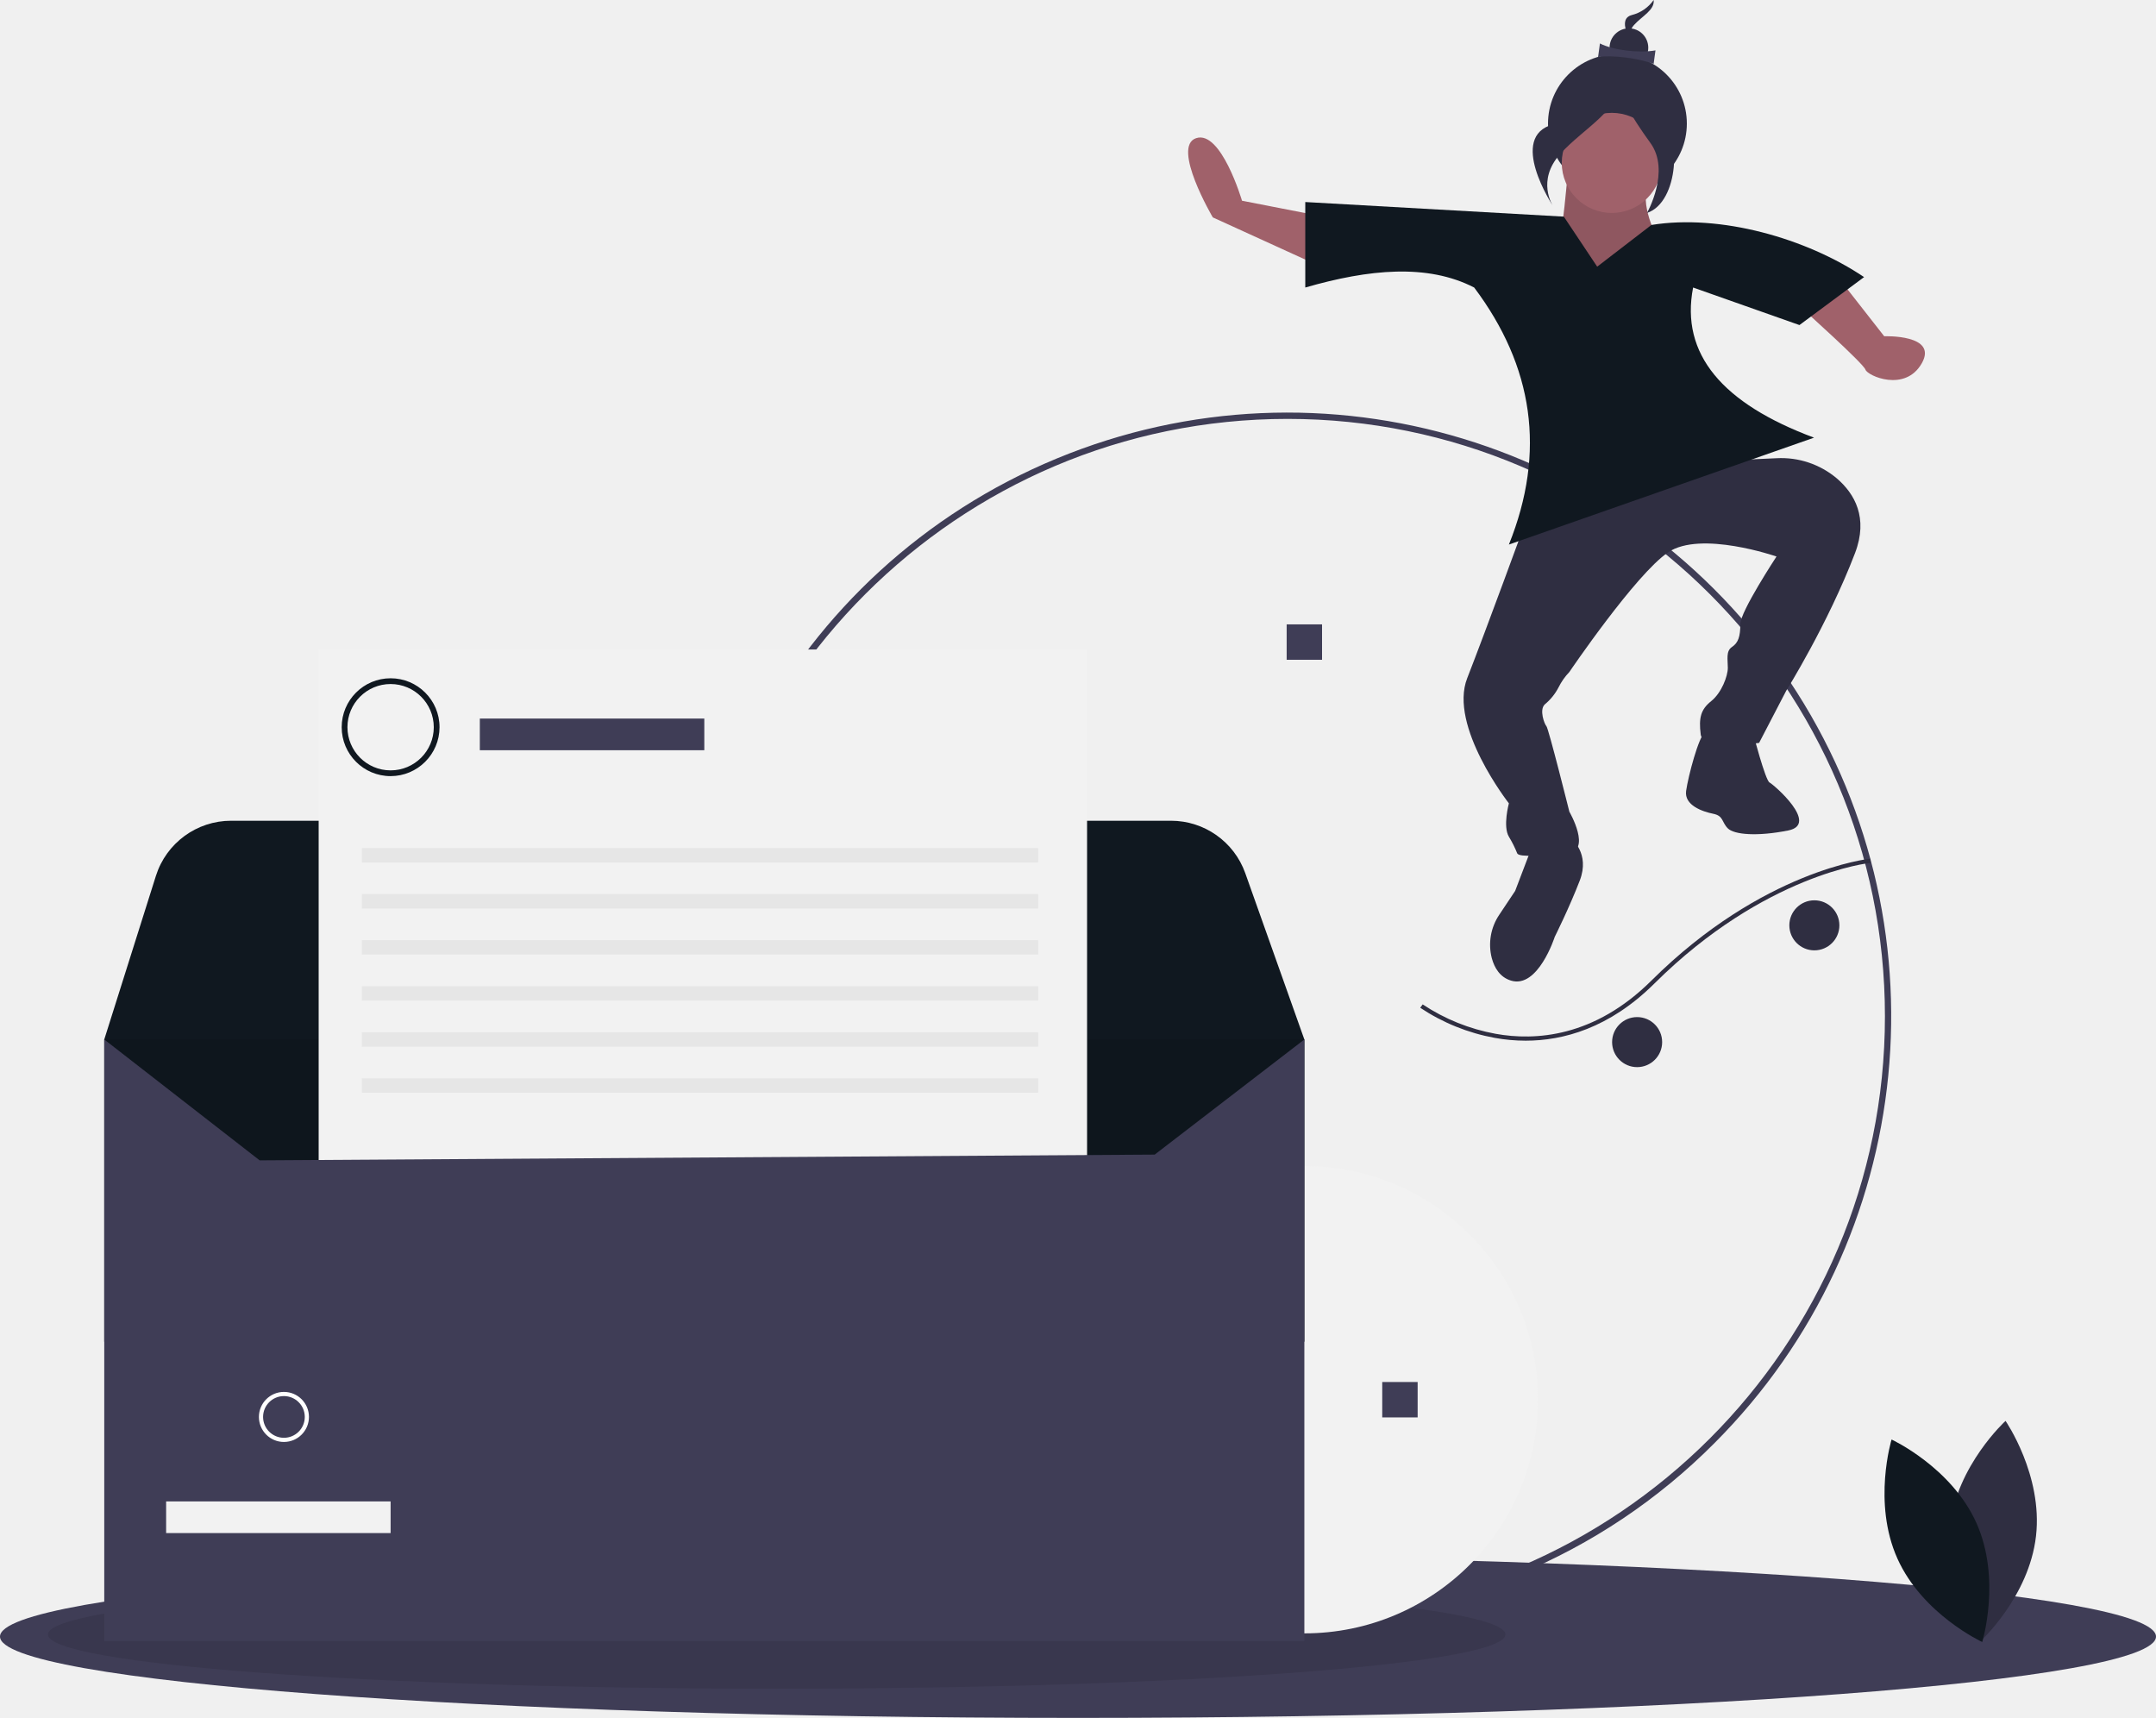
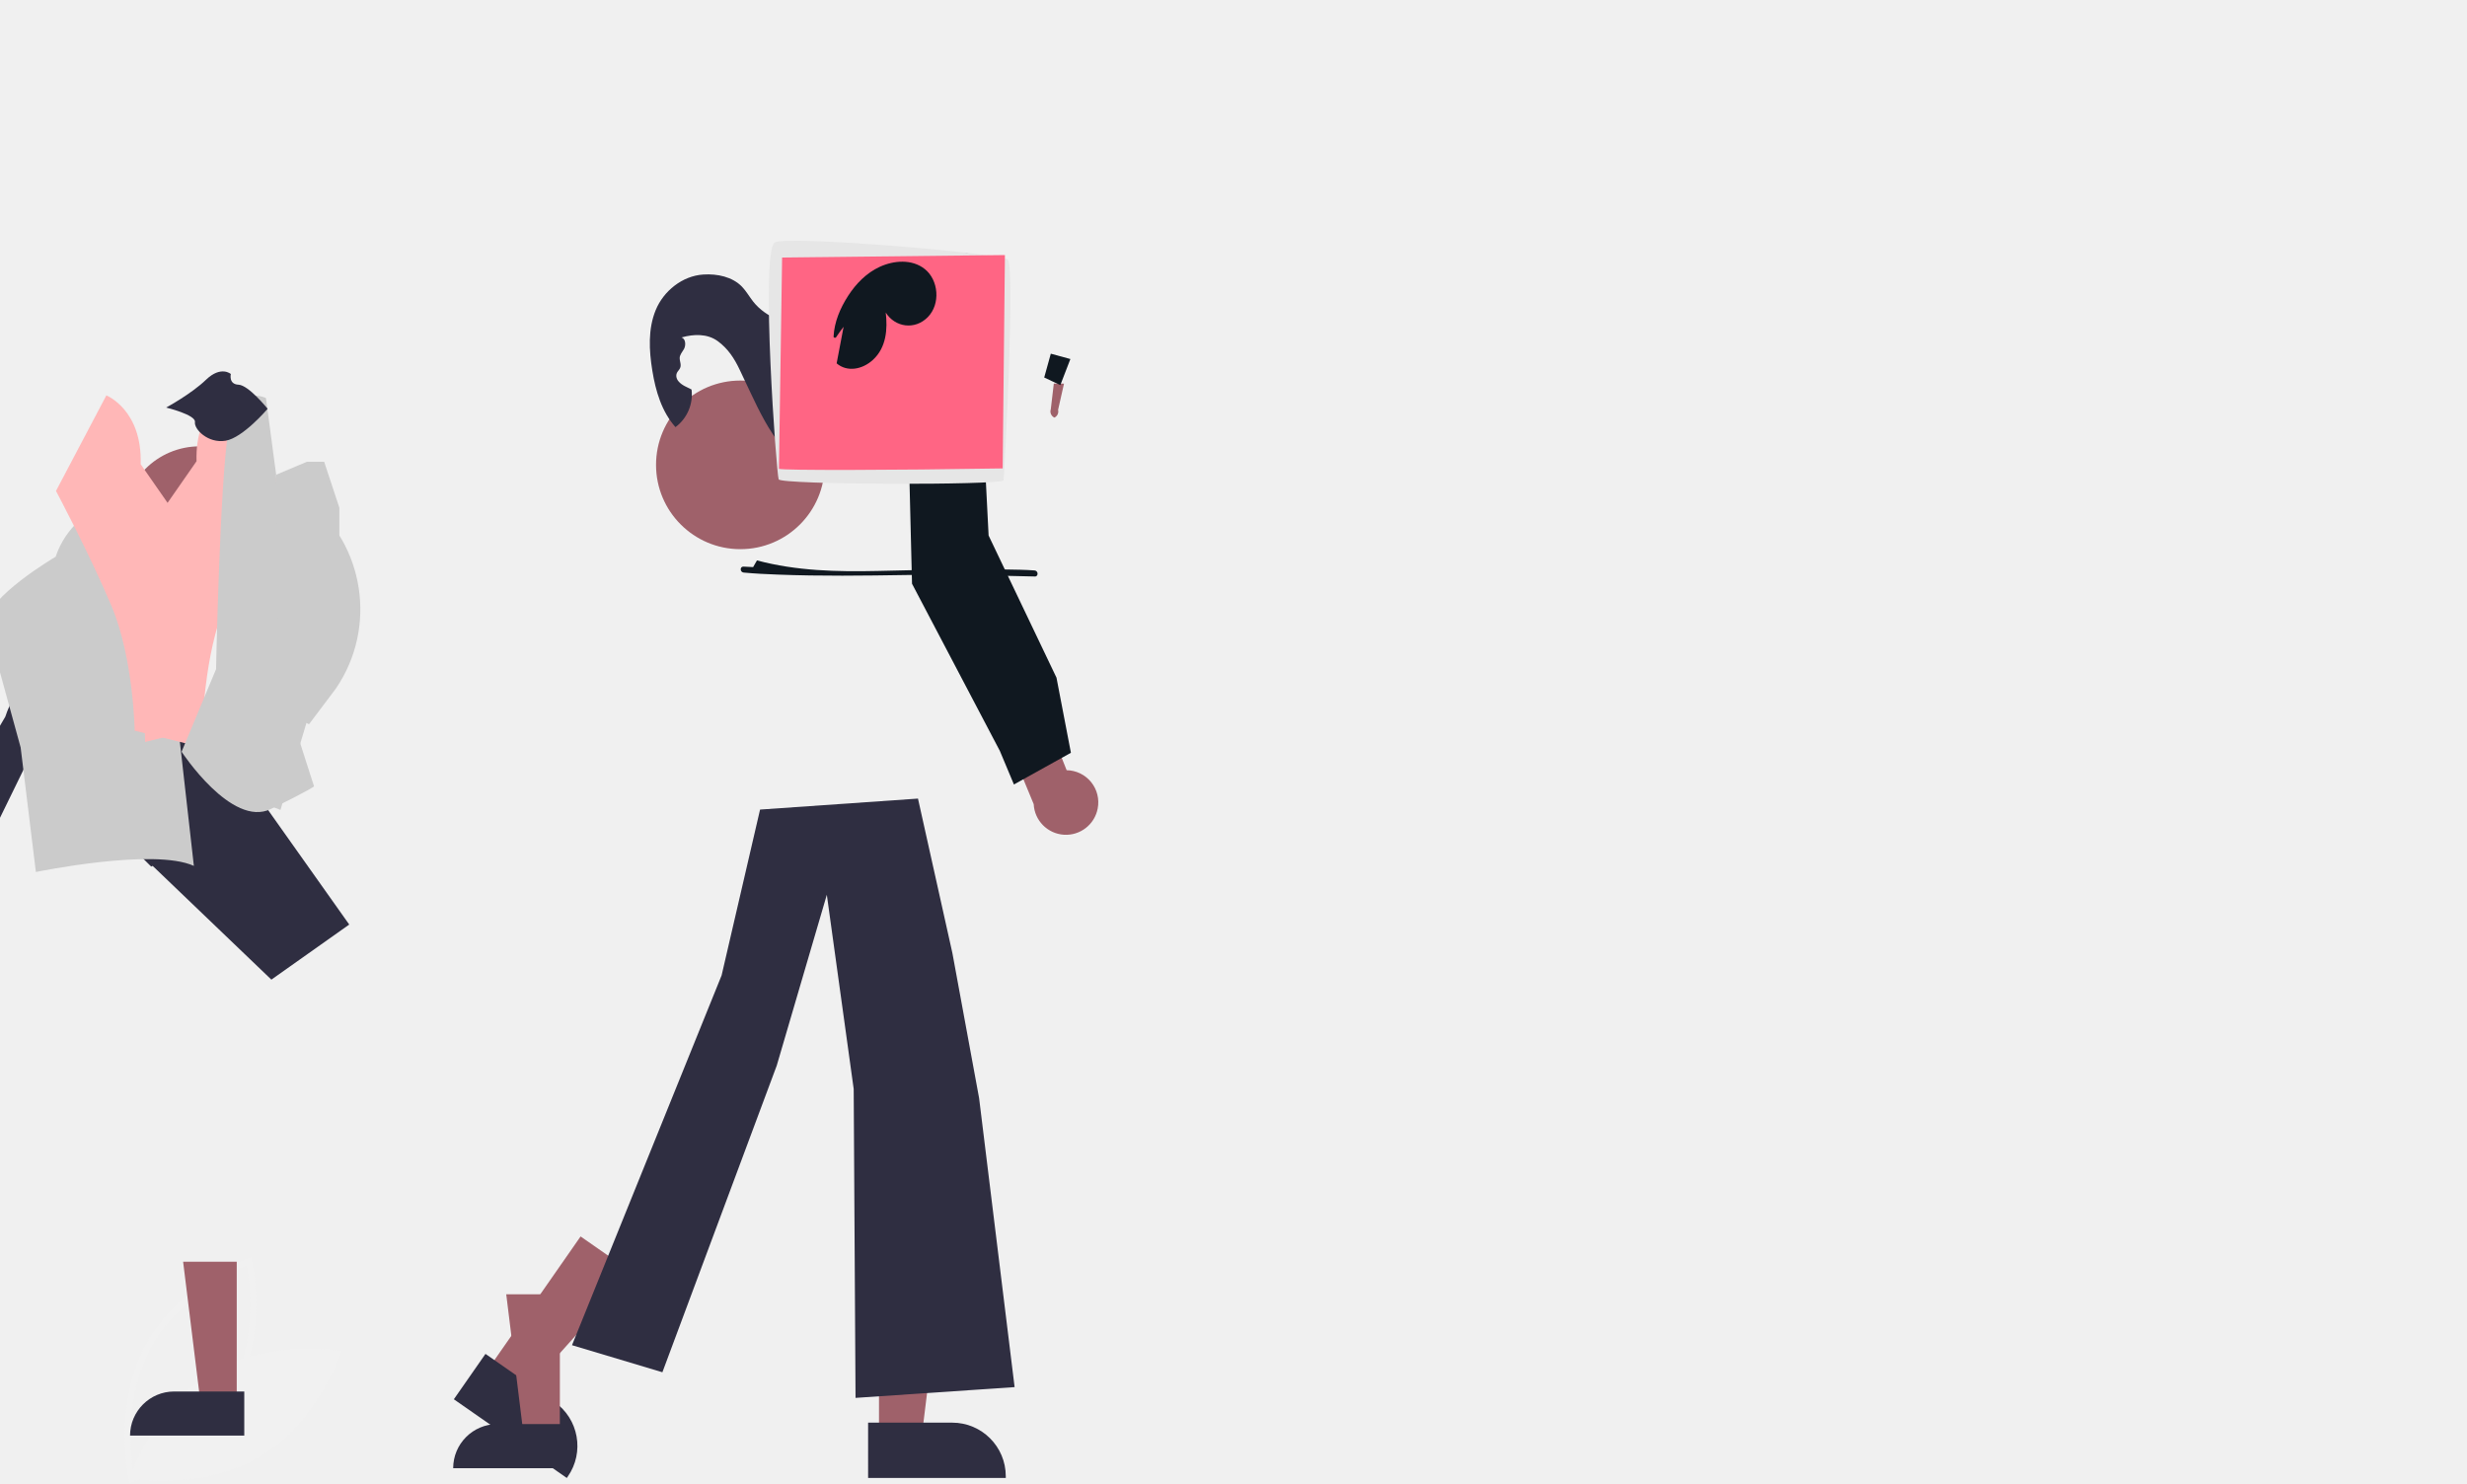
- <svg xmlns="http://www.w3.org/2000/svg" id="f55c1cc7-a527-4cda-b37a-1ea88d078d90" data-name="Layer 1" width="1034" height="823.843" viewBox="0 0 1034 823.843">
-   <circle cx="775.703" cy="59.262" r="33.293" fill="#2f2e41" />
-   <path d="M835.176,117.655s-4.816,60.643-10.594,60.643S892,175.444,892,175.444s-30.82-39.953-15.41-52.795S835.176,117.655,835.176,117.655Z" transform="translate(-83 -38.0783)" fill="#9f616a" />
-   <path d="M835.176,117.655s-4.816,60.643-10.594,60.643S892,175.444,892,175.444s-30.82-39.953-15.41-52.795S835.176,117.655,835.176,117.655Z" transform="translate(-83 -38.0783)" opacity="0.1" />
-   <path d="M700.5,814.965a289.501,289.501,0,1,1,204.707-84.793A287.604,287.604,0,0,1,700.5,814.965Zm0-576c-157.977,0-286.5,128.523-286.5,286.5s128.523,286.5,286.5,286.5S987,683.441,987,525.465,858.477,238.965,700.5,238.965Z" transform="translate(-83 -38.0783)" fill="#3f3d56" />
-   <path d="M921.653,250.335,888,259.965l47.007-2.144a41.391,41.391,0,0,1,29.02,9.764c8.375,7.25,15.125,18.75,8.625,35.75-13,34-33,66-33,66l-13,25s-27,4-28-4,0-12,5-16,8-12,8-16-1-8,2-10,4-5,4-11S935,304.965,935,304.965s-36.347-12.63-52-2-47.347,57.37-47.347,57.37a30.091,30.091,0,0,0-5.167,7.342,25.95,25.95,0,0,1-6.537,8.13c-2.908,2.556-.23,9.595.704,10.528,1,1,11,41,11,41s11,19-1,20-23,2-24,0a54.362,54.362,0,0,0-4-8c-3-5,0-16,0-16s-29-37-20-60,28-75,28-75l29-12,53-19Z" transform="translate(-83 -38.0783)" fill="#2f2e41" />
-   <path d="M719.653,142.335l-41-8s-10-34-22-30,8,38,8,38l57,26Z" transform="translate(-83 -38.0783)" fill="#a0616a" />
-   <path d="M968.653,176.335l18,23s26-1,18,13-26,6-27,3-30-29-30-29Z" transform="translate(-83 -38.0783)" fill="#a0616a" />
-   <path d="M875,145.965l-26,20-16-24-124-7v41c30.516-8.811,58.605-11.541,81,0,28.346,37.744,34.583,78.731,16.653,123.263L953,247.965c-43.863-16.333-64.224-40.012-58-72l51,18,31-23C949.278,152.311,908.022,140.611,875,145.965Z" transform="translate(-83 -38.0783)" fill="#101820" />
-   <ellipse cx="517" cy="784.843" rx="517" ry="39" fill="#3f3d56" />
-   <ellipse cx="372.5" cy="783.843" rx="349.5" ry="26" opacity="0.1" />
-   <path d="M1018.162,769.984c-3.331,29.19,14.614,55.21,14.614,55.21s23.346-21.307,26.678-50.498-14.614-55.21-14.614-55.21S1021.493,740.793,1018.162,769.984Z" transform="translate(-83 -38.0783)" fill="#2f2e41" />
-   <path d="M1030.889,768.477c12.007,26.814,2.776,57.044,2.776,57.044s-28.699-13.245-40.706-40.059-2.776-57.044-2.776-57.044S1018.881,741.663,1030.889,768.477Z" transform="translate(-83 -38.0783)" fill="#101820" />
-   <circle cx="625.559" cy="671.249" r="112.056" fill="#f2f2f2" />
-   <path d="M708.559,536.573l-27.605,69.012-99.819.8-32.518.262-77.169.621-32.505.262-77.169.621-32.505.262-77.169.635-32.505.262-52.09.414L157.43,589.105l-13.071-26.708-7.219-14.782L133,536.573l24.775-78.466a37.827,37.827,0,0,1,36.066-26.431h450.758a37.835,37.835,0,0,1,35.624,25.148l2.871,8.088Z" transform="translate(-83 -38.0783)" fill="#101820" />
-   <rect x="50" y="498.496" width="575.559" height="144.925" fill="#101820" />
-   <rect x="50" y="498.496" width="575.559" height="144.925" opacity="0.1" />
-   <rect x="617.07" y="299.428" width="16.978" height="16.978" fill="#3f3d56" />
-   <rect x="662.911" y="662.76" width="16.978" height="16.978" fill="#3f3d56" />
-   <rect x="152.828" y="311.473" width="368.523" height="463.759" fill="#f2f2f2" />
-   <rect x="230.121" y="344.598" width="107.658" height="15.183" fill="#3f3d56" />
-   <rect x="173.531" y="406.709" width="324.356" height="6.901" fill="#e6e6e6" />
-   <rect x="173.531" y="428.793" width="324.356" height="6.901" fill="#e6e6e6" />
-   <rect x="173.531" y="450.876" width="324.356" height="6.901" fill="#e6e6e6" />
-   <rect x="173.531" y="472.96" width="324.356" height="6.901" fill="#e6e6e6" />
-   <rect x="173.531" y="495.044" width="324.356" height="6.901" fill="#e6e6e6" />
-   <rect x="173.531" y="517.128" width="324.356" height="6.901" fill="#e6e6e6" />
-   <path d="M270.334,410.281a23.464,23.464,0,1,1,23.464-23.464A23.49,23.49,0,0,1,270.334,410.281Zm0-44.168a20.704,20.704,0,1,0,20.704,20.704A20.727,20.727,0,0,0,270.334,366.114Z" transform="translate(-83 -38.0783)" fill="#101820" />
-   <polygon points="625.559 786.964 50 786.964 50 498.495 124.533 556.465 553.786 553.704 625.559 498.495 625.559 786.964" fill="#3f3d56" />
-   <rect x="79.675" y="720.023" width="107.658" height="15.183" fill="#f2f2f2" />
-   <path d="M219.172,729.591a12,12,0,1,1,12-12A12.014,12.014,0,0,1,219.172,729.591Zm0-22a10,10,0,1,0,10,10A10.011,10.011,0,0,0,219.172,707.591Z" transform="translate(-83 -38.0783)" fill="#fff" />
-   <path d="M923.653,389.335s6,23,8,24,24,20,9,23-26,2-29-1-2-6-7-7-14-4-13-11,6-26,9-28S923.653,389.335,923.653,389.335Z" transform="translate(-83 -38.0783)" fill="#2f2e41" />
-   <path d="M836.653,440.335s9,7,4,20-12,27-12,27-8,25-21,21c-5.281-1.625-7.922-6.056-9.196-10.744a25.696,25.696,0,0,1,3.632-20.91l7.564-11.346,8-21Z" transform="translate(-83 -38.0783)" fill="#2f2e41" />
-   <path d="M814.704,537.151c17.926,0,40.105-5.938,61.718-27.402C929.332,457.2,979.599,451.929,980.1,451.882L979.914,449.89c-.509.048-51.488,5.391-104.902,58.438-27.446,27.259-55.775,28.929-74.707,25.527a93.363,93.363,0,0,1-34.999-14.105l-1.182,1.613a95.445,95.445,0,0,0,35.748,14.446A83.498,83.498,0,0,0,814.704,537.151Z" transform="translate(-83 -38.0783)" fill="#2f2e41" />
-   <circle cx="870.153" cy="443.757" r="12" fill="#2f2e41" />
-   <circle cx="785.153" cy="499.757" r="12" fill="#2f2e41" />
-   <circle cx="773.006" cy="78.116" r="23.996" fill="#a0616a" />
-   <path d="M876.082,38.078a18.199,18.199,0,0,1-10.501,7.219c-7.343,1.966-.06,13.001-.06,13.001s-2.648-4.013,1.172-8.262S876.659,42.881,876.082,38.078Z" transform="translate(-83 -38.0783)" fill="#2f2e41" />
-   <circle cx="781.219" cy="22.867" r="9.278" fill="#2f2e41" />
-   <path d="M876.066,68.722c-7.564-2.861-20.159-4.312-26.638-3.32l.889-6.489c6.229,3.22,18.766,4.732,26.638,3.32Z" transform="translate(-83 -38.0783)" fill="#3f3d56" />
-   <path d="M859.429,76.044s-9.48,15.768-31.523,21.671-.18,39.028-.18,39.028-7.95-12.046,3.517-24.802S861.164,90.463,859.429,76.044Z" transform="translate(-83 -38.0783)" fill="#2f2e41" />
-   <path d="M860.182,75.086s9.107,21.658,19.105,23.706,9.24,36.269-6.396,41.401c0,0,11.401-20.062,1.656-33.517S858.646,82.585,860.182,75.086Z" transform="translate(-83 -38.0783)" fill="#2f2e41" />
+ <svg xmlns="http://www.w3.org/2000/svg" data-name="Layer 1" width="832.206" height="500.356" viewBox="0 0 832.206 500.356">
+   <path d="M227.317,699.06c-.056-.245-5.44-24.798,5.556-45.19,10.996-20.392,34.468-29.385,34.704-29.474l1.073-.402.253,1.118c.056.245,5.44,24.798-5.556,45.19-10.996,20.392-34.468,29.385-34.704,29.474l-1.073.402Zm39.862-72.338c-4.702,2.022-23.258,10.874-32.545,28.097-9.288,17.225-6.486,37.594-5.592,42.631,4.7-2.018,23.249-10.855,32.545-28.097C270.874,652.129,268.072,631.762,267.178,626.722Z" transform="translate(-183.897 -199.8219)" fill="#f1f1f1" />
+   <path d="M254.944,663.149c-19.761,11.889-27.371,35.503-27.371,35.503s24.428,4.339,44.188-7.55,27.371-35.503,27.371-35.503S274.704,651.26,254.944,663.149Z" transform="translate(-183.897 -199.8219)" fill="#f1f1f1" />
+   <path d="M554.193,472.564a10.837,10.837,0,0,0-10.48-12.897l-9.151-23.012-15.341,2.15,13.379,32.317a10.896,10.896,0,0,0,21.592,1.443Z" transform="translate(-183.897 -199.8219)" fill="#9f616a" />
+   <path d="M525.93,464.479l-4.753-11.335-29.621-56.383-1.239-50.125,25.139-1.241.193.774,1.74,34.32,22.899,47.958,4.867,25.341Z" transform="translate(-183.897 -199.8219)" fill="#101820" />
+   <polygon points="296.518 484.658 310.92 484.657 317.771 429.106 296.515 429.107 296.518 484.658" fill="#9f616a" />
+   <path d="M476.741,679.778l28.363-.001h.001a18.076,18.076,0,0,1,18.075,18.075v.587l-46.438.002Z" transform="translate(-183.897 -199.8219)" fill="#2f2e41" />
+   <polygon points="164.095 462.715 175.912 470.949 213.294 429.291 195.854 417.138 164.095 462.715" fill="#9f616a" />
+   <path d="M347.667,656.579l23.271,16.216.001.001a18.076,18.076,0,0,1,4.495,25.164l-.336.482L336.997,671.891Z" transform="translate(-183.897 -199.8219)" fill="#2f2e41" />
+   <path d="M472.5,671.422l-.622-104.21L462.815,501.686,445.92,559.31,407.346,662.776l-30.493-9.129,50.472-124.773,12.968-55.928,53.27-3.708,11.614,52.143,9.007,48.918,11.977,97.49Z" transform="translate(-183.897 -199.8219)" fill="#2f2e41" />
+   <circle cx="249.75" cy="156.828" r="28.444" fill="#9f616a" />
+   <path d="M411.756,343.919c-4.644-5.242-6.674-12.116-7.797-18.997-1.123-6.881-1.501-14.108,1.144-20.519,2.645-6.411,8.973-11.525,16.065-11.966,4.717-.309,9.799.784,13.007,4.087,1.485,1.531,2.541,3.468,3.85,5.111,4.31,5.413,11.475,7.719,18.406,8.904s14.126,1.644,20.384,4.812c7.339,3.731,12.446,11.464,13.461,19.74.796,6.474-.985,13.321-5.21,18.252a22.238,22.238,0,0,1-19.984,7.568c-7.07-.872-13.14-5.263-17.519-10.593s-7.515-11.713-10.501-18.04c-1.188-2.516-2.376-5.032-3.562-7.549-1.871-3.979-3.994-7.276-7.51-9.84-3.517-2.563-8.13-2.362-12.045-1.259-.039.019-.076.038-.138.065,1.423.393,1.514,2.67.8,3.912-.553.959-1.431,1.923-1.433,3.036-0.0.791.317,1.551.335,2.343.04,1.75-1.52,1.94-1.48,3.681a3.013,3.013,0,0,0,.784,1.841c1.131,1.338,2.84,1.911,4.366,2.718A13.715,13.715,0,0,1,411.756,343.919Z" transform="translate(-183.897 -199.8219)" fill="#2f2e41" />
+   <path d="M514.491,351.632l-28.331-8.143a4.817,4.817,0,0,1-3.108-6.138l11.919-41.45a13.377,13.377,0,0,1,26.255,5.24l1.833,43.385a4.817,4.817,0,0,1-4.743,4.906A4.934,4.934,0,0,1,514.491,351.632Z" transform="translate(-183.897 -199.8219)" fill="#101820" />
+   <path d="M446.569,361.538c.745,1.843,74.548,2.038,75.857.344.605-7.517,3.892-72.344,1.403-74.51-2.488-2.166-75.143-8.272-78.649-5.725C440.411,285.696,445.823,359.695,446.569,361.538Z" transform="translate(-183.897 -199.8219)" fill="#e6e6e6" />
+   <path d="M447.73,286.697l75.161-.824-.755,71.977c-37.448.622-74.135.698-75.474.135Z" transform="translate(-183.897 -199.8219)" fill="#ff6584" />
+   <path d="M439.247,388.889c13.39,3.562,26.957,3.858,40.758,3.555,14.367-.314,28.734-.726,43.101-.498,3.267.053,6.532.083,9.795.324,1.307.097,1.36,2.138.042,2.041-14.367-.314-28.734-.726-43.101-.498-14.521.23-29.043.423-43.564-.141-3.849-.149-7.698-.322-11.53-.687-1.245-.118-1.332-2.003-.101-2.01,1.103.048,2.204.12,3.307.169Z" transform="translate(-183.897 -199.8219)" fill="#101820" />
+   <path d="M466.127,322.403c3.482,3.002,8.617,2.141,12.233-1.169,4.568-4.185,4.975-10.404,4.331-15.953,3.136,4.963,9.786,5.975,14.169,1.543,4.384-4.432,3.671-12.543-1.016-16.249-4.312-3.416-10.42-2.919-15.181-.733-4.392,2.013-7.971,5.609-10.672,9.797-2.701,4.188-4.649,8.827-4.901,13.707-.024.466.644.573.836.267a62.259,62.259,0,0,1,2.547-3.549Z" transform="translate(-183.897 -199.8219)" fill="#101820" />
+   <path d="M539.585,340.706a2.272,2.272,0,0,0,1.244-2.614l1.994-8.843-3.439-.029-1.018,8.661a2.286,2.286,0,0,0,1.218,2.825Z" transform="translate(-183.897 -199.8219)" fill="#9f616a" />
+   <path d="M541.584,329.733l-5.439-2.55,2.225-8.037,6.604,1.799Z" transform="translate(-183.897 -199.8219)" fill="#101820" />
+   <polygon points="79.861 472.949 67.604 472.948 61.772 425.66 79.864 425.661 79.861 472.949" fill="#9f616a" />
+   <path d="M58.758,469.445h23.644a0,0,0,0,1,0,0v14.887a0,0,0,0,1,0,0H43.872a0,0,0,0,1,0,0v0A14.887,14.887,0,0,1,58.758,469.445Z" fill="#2f2e41" />
+   <polygon points="188.861 483.949 176.604 483.948 170.772 436.66 188.864 436.661 188.861 483.949" fill="#9f616a" />
+   <path d="M167.758,480.445h23.644a0,0,0,0,1,0,0v14.887a0,0,0,0,1,0,0H152.872a0,0,0,0,1,0,0v0A14.887,14.887,0,0,1,167.758,480.445Z" fill="#2f2e41" />
+   <path d="M214.602,421.771l-3.72-3.225s-18.954,4.107-25.191,23.061L156.539,491.416l18.686,2.056,19.874-40.682,39.802,39.392,16.556-9.871Z" transform="translate(-183.897 -199.8219)" fill="#2f2e41" />
+   <circle cx="67.327" cy="176.369" r="25.786" fill="#9f616a" />
+   <path d="M235.26,397.254s11.541,19.965,2.057,31.436l33.662,39.686L301.707,511.733l-26.263,18.585-65.969-63.205s-15.131-33.929-18.585-37.275c-3.455-3.346-12.93-11.45-12.93-11.45Z" transform="translate(-183.897 -199.8219)" fill="#2f2e41" />
+   <path d="M234.915,364.585s-25.456,2.794-32.243,23.061c0,0-23.35,13.676-23.35,22.351l11.541,42.004,5.138,42.004s39.778-8.221,53.293-2.057Z" transform="translate(-183.897 -199.8219)" fill="#cbcbcb" />
+   <path d="M276.203,368.574l11.35-.307a47.442,47.442,0,0,1,9.673,63.81l-9.088,12.083-20.966-10.277Z" transform="translate(-183.897 -199.8219)" fill="#cbcbcb" />
+   <path d="M261.773,332.22s-12.152,4.812-11.577,23.205l-18.758,26.949,1.396,67.766,19.387-4.812s.363-24.33,7.794-42.008c7.431-17.678,18.75-38.863,18.75-38.863Z" transform="translate(-183.897 -199.8219)" fill="#ffb7b7" />
+   <path d="M219.773,333.22s12.152,4.812,11.577,23.205l18.758,26.949-1.396,67.766-19.387-4.812s-.363-24.33-7.794-42.008c-7.431-17.678-18.75-38.863-18.75-38.863Z" transform="translate(-183.897 -199.8219)" fill="#ffb7b7" />
+   <path d="M277.145,359.945l10.277-4.338h5.828l5.124,15.5v26.3l-6.105,32.741s-8.221,5.956-4.812,12.93l-8.947,29.982-10.414-3.963-.205-33.462Z" transform="translate(-183.897 -199.8219)" fill="#cbcbcb" />
+   <path d="M277.05,359.951l-3.434-25.822s-9.918-5.301-12.73,11.541-4.109,79.92-4.109,79.92L245.156,453.431s16.861,25.741,30.075,19.337c13.214-6.404,14.61-7.654,14.61-7.654s-11.752-36.217-12.002-38.866S277.05,359.951,277.05,359.951Z" transform="translate(-183.897 -199.8219)" fill="#cbcbcb" />
+   <path d="M261.767,325.996s-3.317-2.92-8.367,1.935-13.457,9.384-13.457,9.384,10.055,2.454,9.717,4.887,4.409,7.265,10.295,6.313,14.222-10.778,14.222-10.778-6.391-7.979-9.823-8.132S261.767,325.996,261.767,325.996Z" transform="translate(-183.897 -199.8219)" fill="#2f2e41" />
</svg>
